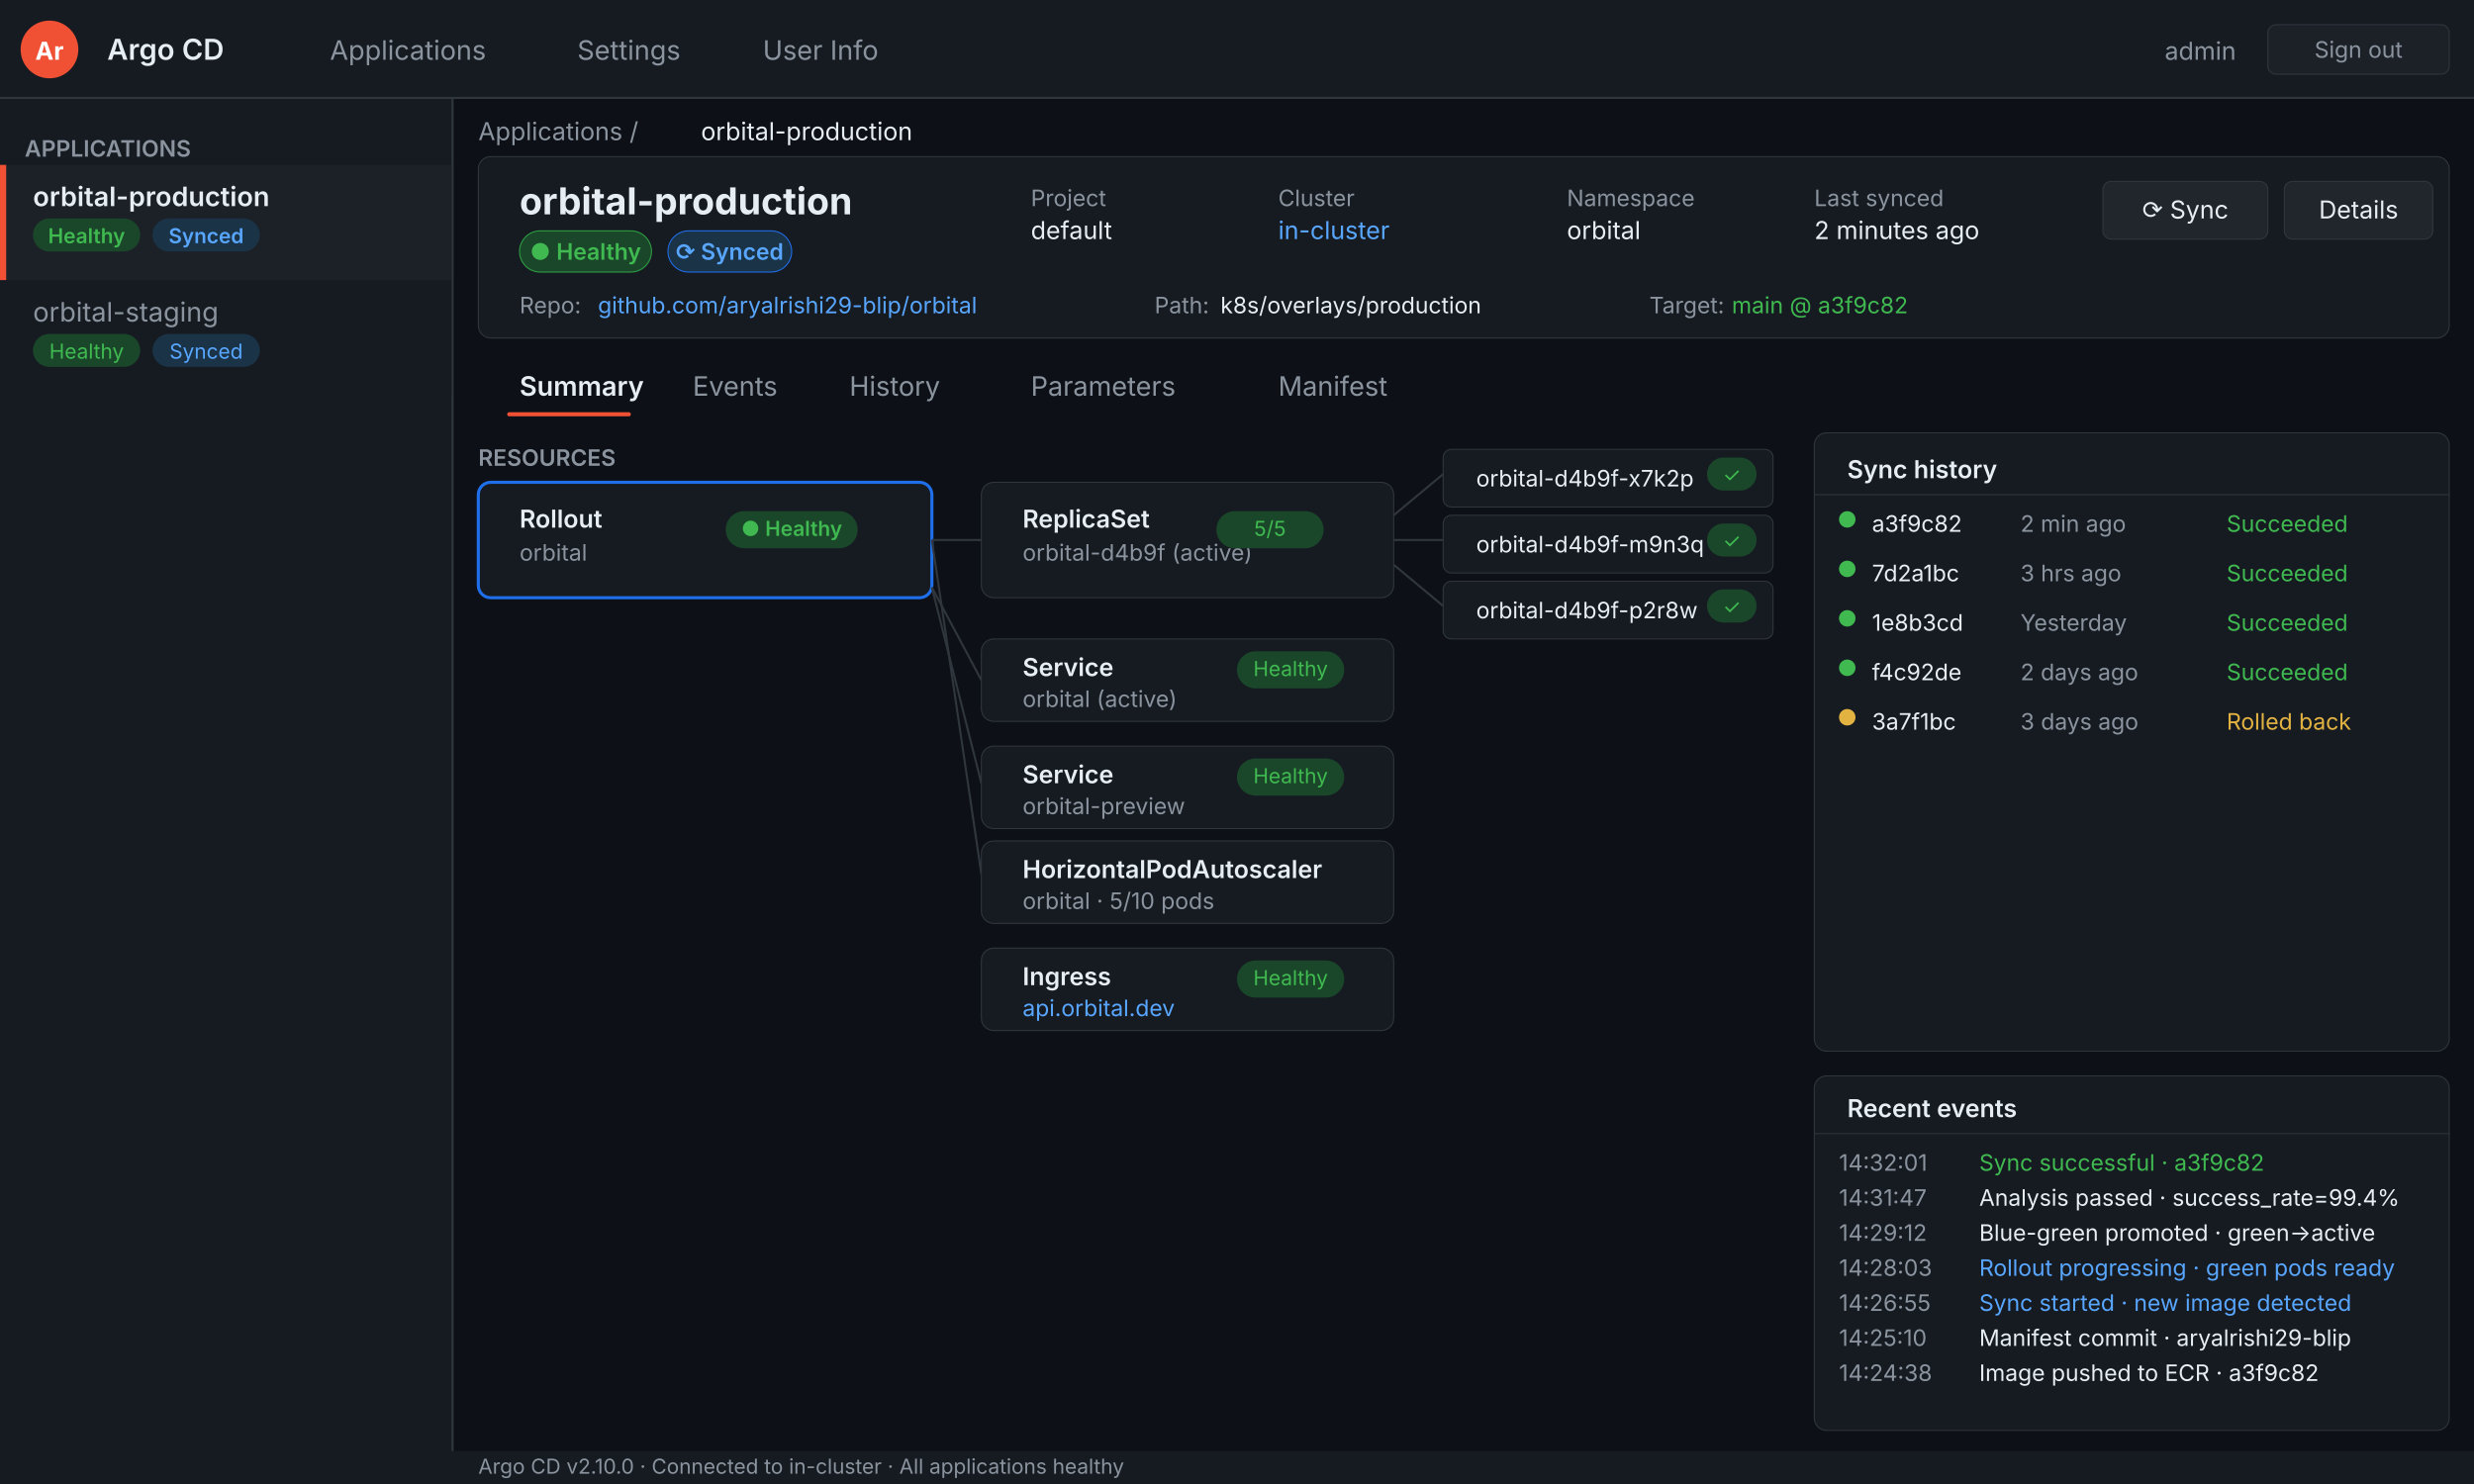
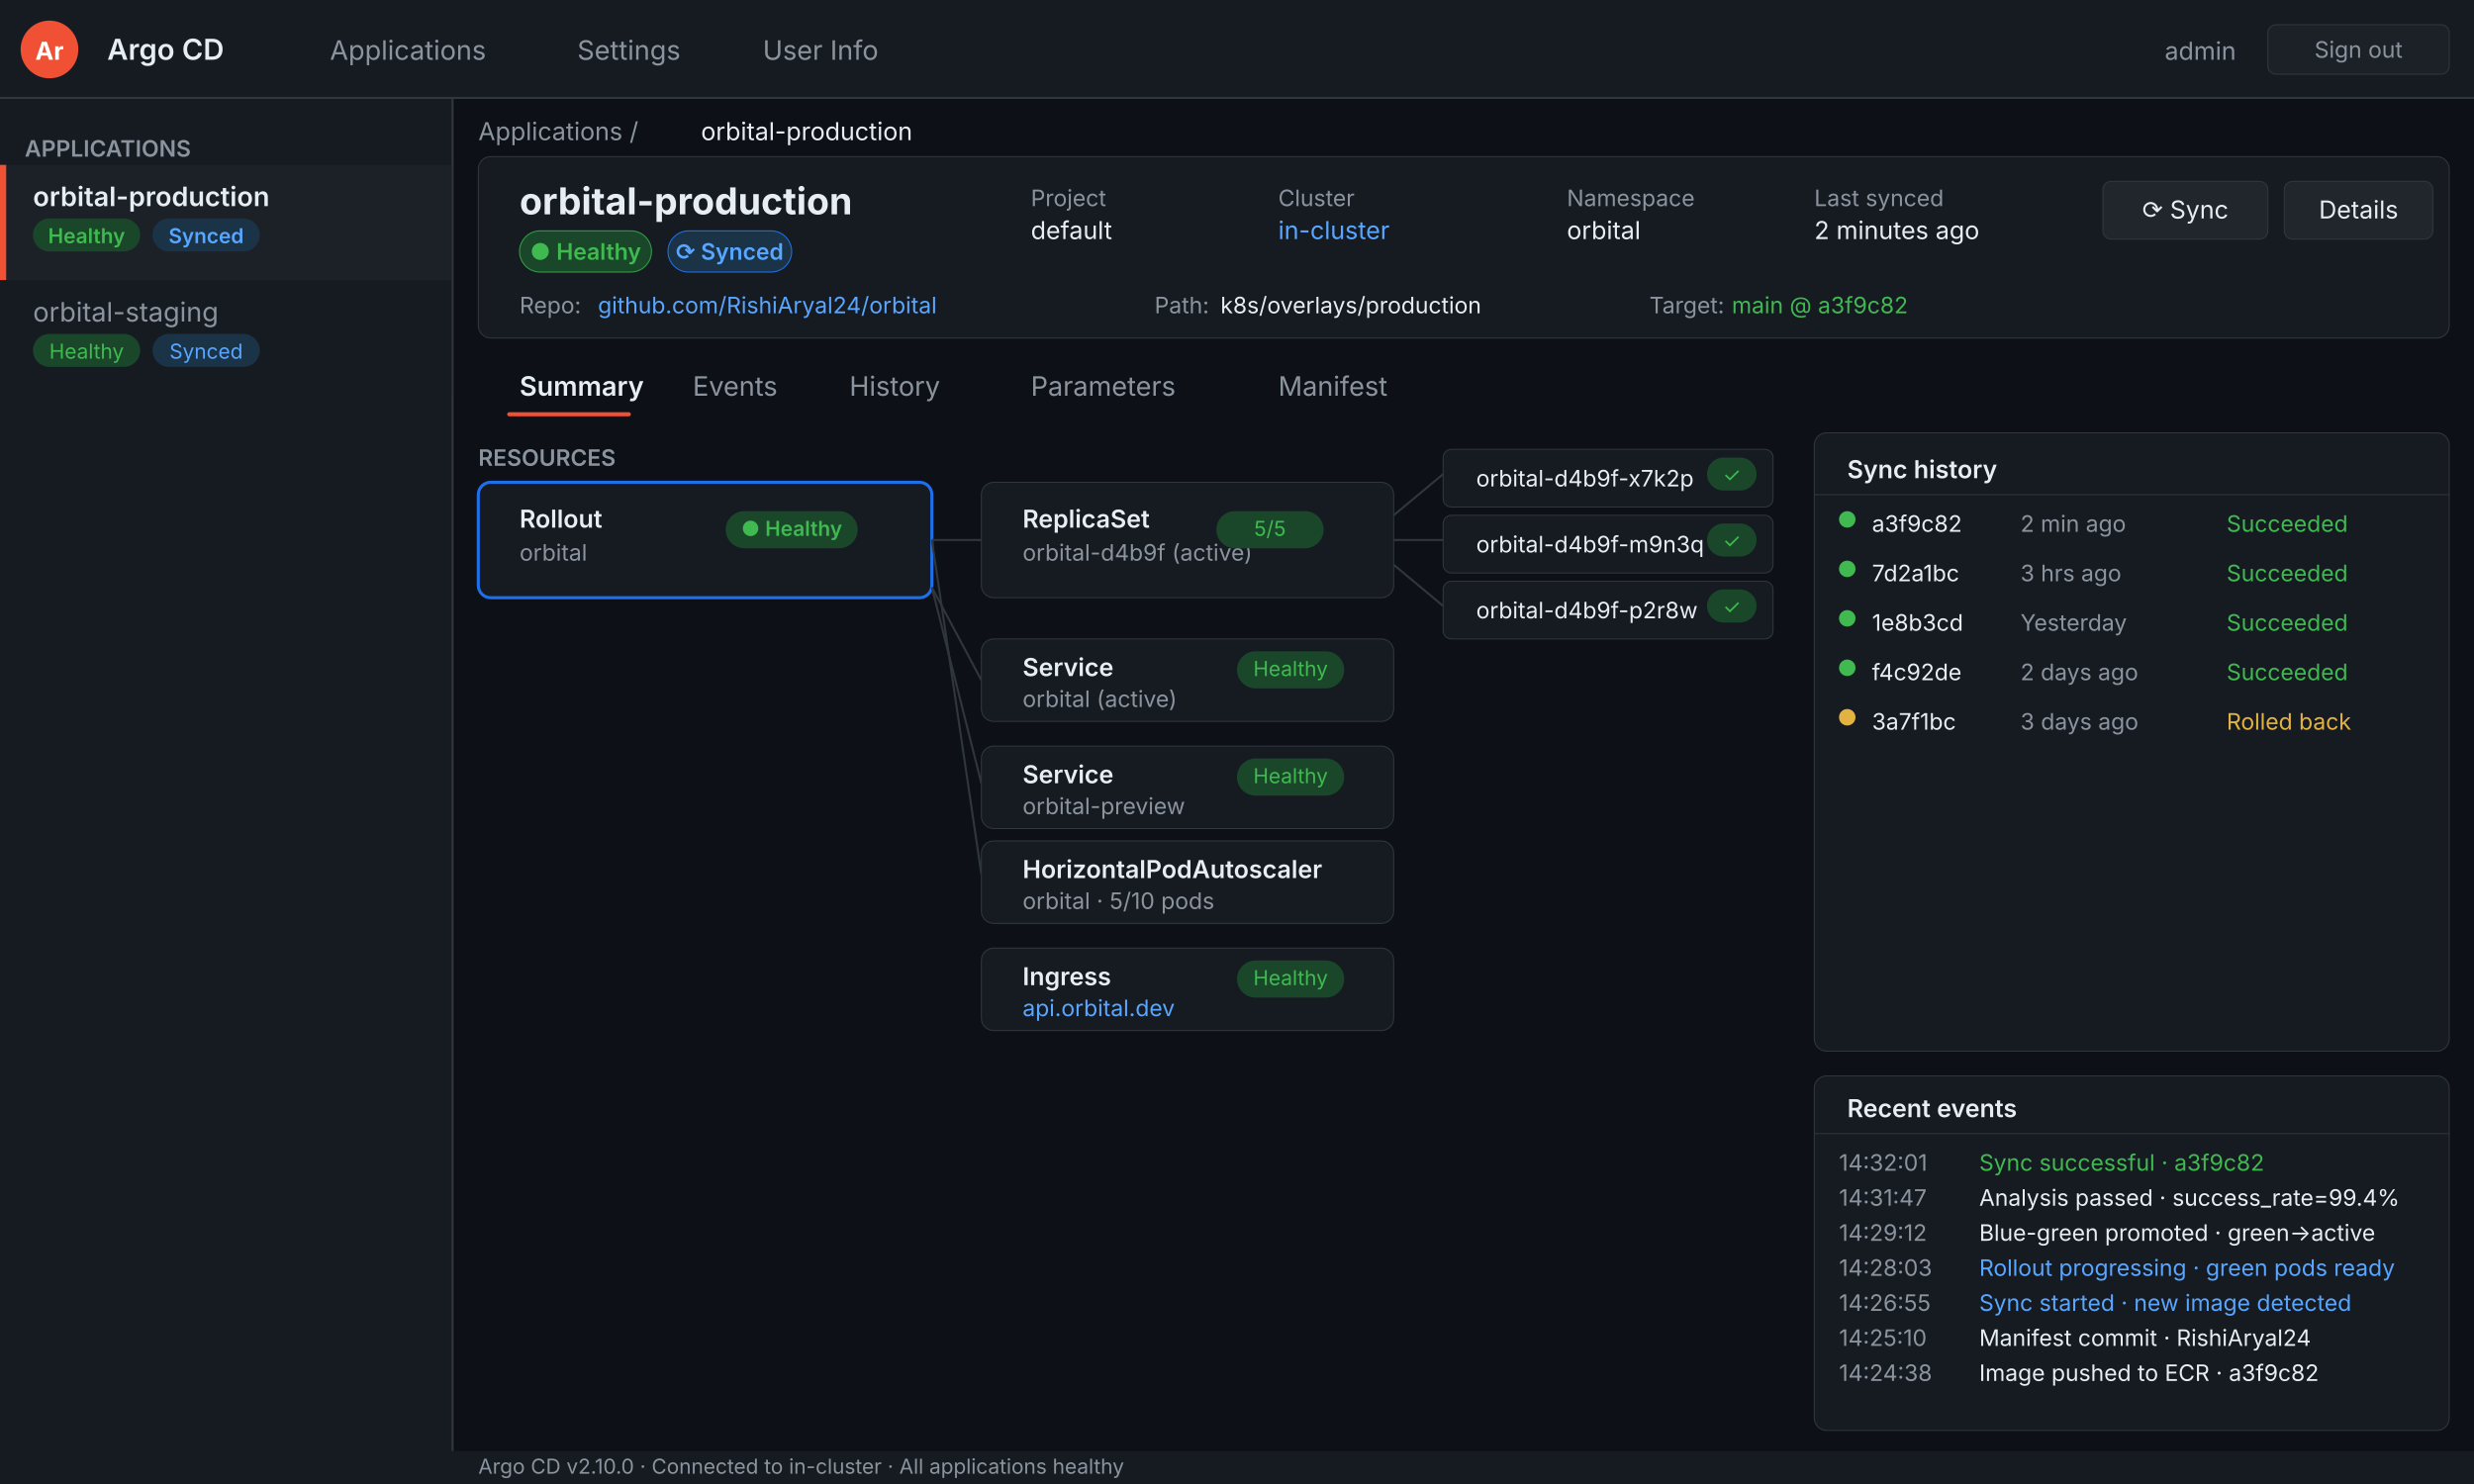
<svg xmlns="http://www.w3.org/2000/svg" width="1200" height="720" viewBox="0 0 1200 720" font-family="Inter,ui-sans-serif,system-ui,sans-serif">
  <rect width="1200" height="720" fill="#0d1117" />
  <rect width="1200" height="48" fill="#161b22" />
  <rect x="0" y="47" width="1200" height="1" fill="#30363d" />
  <circle cx="24" cy="24" r="14" fill="#f05033" />
  <text x="24" y="29" text-anchor="middle" font-size="12" font-weight="700" fill="#fff">Ar</text>
  <text x="52" y="29" font-size="14" font-weight="600" fill="#e6edf3">Argo CD</text>
  <text x="160" y="29" font-size="13" fill="#8b949e">Applications</text>
  <text x="280" y="29" font-size="13" fill="#8b949e">Settings</text>
  <text x="370" y="29" font-size="13" fill="#8b949e">User Info</text>
  <text x="1050" y="29" font-size="12" fill="#8b949e">admin</text>
  <rect x="1100" y="12" width="88" height="24" rx="4" fill="#1c2128" stroke="#30363d" stroke-width="0.5" />
  <text x="1144" y="28" text-anchor="middle" font-size="11" fill="#8b949e">Sign out</text>
  <rect width="220" height="720" fill="#161b22" y="48" />
  <rect x="219" y="48" width="1" height="672" fill="#30363d" />
  <text x="12" y="76" font-size="11" font-weight="600" fill="#8b949e">APPLICATIONS</text>
  <rect x="0" y="80" width="219" height="56" fill="#1c2128" />
  <rect x="0" y="80" width="3" height="56" fill="#f05033" />
  <text x="16" y="100" font-size="13" font-weight="600" fill="#e6edf3">orbital-production</text>
  <rect x="16" y="106" width="52" height="16" rx="8" fill="#1a472a" />
  <text x="42" y="118" text-anchor="middle" font-size="10" font-weight="600" fill="#3fb950">Healthy</text>
  <rect x="74" y="106" width="52" height="16" rx="8" fill="#1a3347" />
  <text x="100" y="118" text-anchor="middle" font-size="10" font-weight="600" fill="#58a6ff">Synced</text>
  <rect x="0" y="136" width="219" height="56" fill="#161b22" />
  <text x="16" y="156" font-size="13" fill="#8b949e">orbital-staging</text>
  <rect x="16" y="162" width="52" height="16" rx="8" fill="#1a472a" />
  <text x="42" y="174" text-anchor="middle" font-size="10" fill="#3fb950">Healthy</text>
  <rect x="74" y="162" width="52" height="16" rx="8" fill="#1a3347" />
  <text x="100" y="174" text-anchor="middle" font-size="10" fill="#58a6ff">Synced</text>
  <text x="232" y="68" font-size="12" fill="#8b949e">Applications /</text>
  <text x="340" y="68" font-size="12" fill="#e6edf3">orbital-production</text>
  <rect x="232" y="76" width="956" height="88" rx="6" fill="#161b22" stroke="#30363d" stroke-width="0.5" />
  <text x="252" y="104" font-size="18" font-weight="700" fill="#e6edf3">orbital-production</text>
  <rect x="252" y="112" width="64" height="20" rx="10" fill="#1a472a" stroke="#2ea043" stroke-width="0.5" />
  <text x="284" y="126" text-anchor="middle" font-size="11" font-weight="600" fill="#3fb950">● Healthy</text>
  <rect x="324" y="112" width="60" height="20" rx="10" fill="#1a3347" stroke="#1f6feb" stroke-width="0.5" />
  <text x="354" y="126" text-anchor="middle" font-size="11" font-weight="600" fill="#58a6ff">⟳ Synced</text>
  <text x="500" y="100" font-size="11" fill="#8b949e">Project</text>
  <text x="500" y="116" font-size="12" fill="#e6edf3">default</text>
  <text x="620" y="100" font-size="11" fill="#8b949e">Cluster</text>
  <text x="620" y="116" font-size="12" fill="#58a6ff">in-cluster</text>
  <text x="760" y="100" font-size="11" fill="#8b949e">Namespace</text>
  <text x="760" y="116" font-size="12" fill="#e6edf3">orbital</text>
  <text x="880" y="100" font-size="11" fill="#8b949e">Last synced</text>
  <text x="880" y="116" font-size="12" fill="#e6edf3">2 minutes ago</text>
  <text x="252" y="152" font-size="11" fill="#8b949e">Repo:</text>
-   <text x="290" y="152" font-size="11" fill="#58a6ff">github.com/aryalrishi29-blip/orbital</text>
+   <text x="290" y="152" font-size="11" fill="#58a6ff">github.com/RishiAryal24/orbital</text>
  <text x="560" y="152" font-size="11" fill="#8b949e">Path:</text>
  <text x="592" y="152" font-size="11" fill="#e6edf3">k8s/overlays/production</text>
  <text x="800" y="152" font-size="11" fill="#8b949e">Target:</text>
  <text x="840" y="152" font-size="11" fill="#3fb950">main @ a3f9c82</text>
  <rect x="1020" y="88" width="80" height="28" rx="4" fill="#21262d" stroke="#30363d" stroke-width="0.5" />
  <text x="1060" y="106" text-anchor="middle" font-size="12" fill="#e6edf3">⟳ Sync</text>
  <rect x="1108" y="88" width="72" height="28" rx="4" fill="#21262d" stroke="#30363d" stroke-width="0.5" />
  <text x="1144" y="106" text-anchor="middle" font-size="12" fill="#e6edf3">Details</text>
  <rect x="232" y="172" width="956" height="32" fill="#0d1117" />
  <text x="252" y="192" font-size="13" font-weight="600" fill="#e6edf3">Summary</text>
  <rect x="246" y="200" width="60" height="2" rx="1" fill="#f05033" />
  <text x="336" y="192" font-size="13" fill="#8b949e">Events</text>
  <text x="412" y="192" font-size="13" fill="#8b949e">History</text>
  <text x="500" y="192" font-size="13" fill="#8b949e">Parameters</text>
  <text x="620" y="192" font-size="13" fill="#8b949e">Manifest</text>
  <text x="232" y="226" font-size="11" font-weight="600" fill="#8b949e">RESOURCES</text>
  <rect x="232" y="234" width="220" height="56" rx="6" fill="#161b22" stroke="#1f6feb" stroke-width="1.5" />
  <text x="252" y="256" font-size="12" font-weight="600" fill="#e6edf3">Rollout</text>
  <text x="252" y="272" font-size="11" fill="#8b949e">orbital</text>
  <rect x="352" y="248" width="64" height="18" rx="9" fill="#1a472a" />
  <text x="384" y="260" text-anchor="middle" font-size="10" font-weight="600" fill="#3fb950">● Healthy</text>
  <line x1="452" y1="262" x2="476" y2="262" stroke="#30363d" stroke-width="1" />
  <rect x="476" y="234" width="200" height="56" rx="6" fill="#161b22" stroke="#30363d" stroke-width="0.5" />
  <text x="496" y="256" font-size="12" font-weight="600" fill="#e6edf3">ReplicaSet</text>
  <text x="496" y="272" font-size="11" fill="#8b949e">orbital-d4b9f (active)</text>
  <rect x="590" y="248" width="52" height="18" rx="9" fill="#1a472a" />
  <text x="616" y="260" text-anchor="middle" font-size="10" fill="#3fb950">5/5</text>
  <line x1="676" y1="250" x2="700" y2="230" stroke="#30363d" stroke-width="1" />
  <line x1="676" y1="262" x2="700" y2="262" stroke="#30363d" stroke-width="1" />
  <line x1="676" y1="274" x2="700" y2="294" stroke="#30363d" stroke-width="1" />
  <rect x="700" y="218" width="160" height="28" rx="4" fill="#161b22" stroke="#30363d" stroke-width="0.5" />
  <text x="716" y="236" font-size="11" fill="#e6edf3">orbital-d4b9f-x7k2p</text>
  <rect x="828" y="222" width="24" height="16" rx="8" fill="#1a472a" />
  <text x="840" y="234" text-anchor="middle" font-size="10" fill="#3fb950">✓</text>
  <rect x="700" y="250" width="160" height="28" rx="4" fill="#161b22" stroke="#30363d" stroke-width="0.5" />
  <text x="716" y="268" font-size="11" fill="#e6edf3">orbital-d4b9f-m9n3q</text>
  <rect x="828" y="254" width="24" height="16" rx="8" fill="#1a472a" />
  <text x="840" y="266" text-anchor="middle" font-size="10" fill="#3fb950">✓</text>
  <rect x="700" y="282" width="160" height="28" rx="4" fill="#161b22" stroke="#30363d" stroke-width="0.5" />
  <text x="716" y="300" font-size="11" fill="#e6edf3">orbital-d4b9f-p2r8w</text>
  <rect x="828" y="286" width="24" height="16" rx="8" fill="#1a472a" />
  <text x="840" y="298" text-anchor="middle" font-size="10" fill="#3fb950">✓</text>
  <line x1="452" y1="285" x2="476" y2="330" stroke="#30363d" stroke-width="1" />
  <rect x="476" y="310" width="200" height="40" rx="6" fill="#161b22" stroke="#30363d" stroke-width="0.5" />
  <text x="496" y="328" font-size="12" font-weight="600" fill="#e6edf3">Service</text>
  <text x="496" y="343" font-size="11" fill="#8b949e">orbital (active)</text>
  <rect x="600" y="316" width="52" height="18" rx="9" fill="#1a472a" />
  <text x="626" y="328" text-anchor="middle" font-size="10" fill="#3fb950">Healthy</text>
  <line x1="452" y1="285" x2="476" y2="380" stroke="#30363d" stroke-width="1" />
  <rect x="476" y="362" width="200" height="40" rx="6" fill="#161b22" stroke="#30363d" stroke-width="0.5" />
  <text x="496" y="380" font-size="12" font-weight="600" fill="#e6edf3">Service</text>
  <text x="496" y="395" font-size="11" fill="#8b949e">orbital-preview</text>
  <rect x="600" y="368" width="52" height="18" rx="9" fill="#1a472a" />
  <text x="626" y="380" text-anchor="middle" font-size="10" fill="#3fb950">Healthy</text>
  <line x1="452" y1="262" x2="476" y2="424" stroke="#30363d" stroke-width="1" />
  <rect x="476" y="408" width="200" height="40" rx="6" fill="#161b22" stroke="#30363d" stroke-width="0.5" />
  <text x="496" y="426" font-size="12" font-weight="600" fill="#e6edf3">HorizontalPodAutoscaler</text>
  <text x="496" y="441" font-size="11" fill="#8b949e">orbital · 5/10 pods</text>
  <rect x="476" y="460" width="200" height="40" rx="6" fill="#161b22" stroke="#30363d" stroke-width="0.5" />
  <text x="496" y="478" font-size="12" font-weight="600" fill="#e6edf3">Ingress</text>
  <text x="496" y="493" font-size="11" fill="#58a6ff">api.orbital.dev</text>
  <rect x="600" y="466" width="52" height="18" rx="9" fill="#1a472a" />
  <text x="626" y="478" text-anchor="middle" font-size="10" fill="#3fb950">Healthy</text>
  <rect x="880" y="210" width="308" height="300" rx="6" fill="#161b22" stroke="#30363d" stroke-width="0.5" />
  <text x="896" y="232" font-size="12" font-weight="600" fill="#e6edf3">Sync history</text>
  <line x1="880" y1="240" x2="1188" y2="240" stroke="#30363d" stroke-width="0.5" />
  <rect x="892" y="248" width="8" height="8" rx="4" fill="#3fb950" />
  <text x="908" y="258" font-size="11" fill="#e6edf3">a3f9c82</text>
  <text x="980" y="258" font-size="11" fill="#8b949e">2 min ago</text>
  <text x="1080" y="258" font-size="11" fill="#3fb950">Succeeded</text>
  <rect x="892" y="272" width="8" height="8" rx="4" fill="#3fb950" />
  <text x="908" y="282" font-size="11" fill="#e6edf3">7d2a1bc</text>
  <text x="980" y="282" font-size="11" fill="#8b949e">3 hrs ago</text>
  <text x="1080" y="282" font-size="11" fill="#3fb950">Succeeded</text>
  <rect x="892" y="296" width="8" height="8" rx="4" fill="#3fb950" />
  <text x="908" y="306" font-size="11" fill="#e6edf3">1e8b3cd</text>
  <text x="980" y="306" font-size="11" fill="#8b949e">Yesterday</text>
  <text x="1080" y="306" font-size="11" fill="#3fb950">Succeeded</text>
  <rect x="892" y="320" width="8" height="8" rx="4" fill="#3fb950" />
  <text x="908" y="330" font-size="11" fill="#e6edf3">f4c92de</text>
  <text x="980" y="330" font-size="11" fill="#8b949e">2 days ago</text>
  <text x="1080" y="330" font-size="11" fill="#3fb950">Succeeded</text>
  <rect x="892" y="344" width="8" height="8" rx="4" fill="#e3b341" />
  <text x="908" y="354" font-size="11" fill="#e6edf3">3a7f1bc</text>
  <text x="980" y="354" font-size="11" fill="#8b949e">3 days ago</text>
  <text x="1080" y="354" font-size="11" fill="#e3b341">Rolled back</text>
  <rect x="880" y="522" width="308" height="172" rx="6" fill="#161b22" stroke="#30363d" stroke-width="0.5" />
  <text x="896" y="542" font-size="12" font-weight="600" fill="#e6edf3">Recent events</text>
  <line x1="880" y1="550" x2="1188" y2="550" stroke="#30363d" stroke-width="0.5" />
  <text x="892" y="568" font-size="11" fill="#8b949e">14:32:01</text>
  <text x="960" y="568" font-size="11" fill="#3fb950">Sync successful · a3f9c82</text>
  <text x="892" y="585" font-size="11" fill="#8b949e">14:31:47</text>
  <text x="960" y="585" font-size="11" fill="#e6edf3">Analysis passed · success_rate=99.4%</text>
  <text x="892" y="602" font-size="11" fill="#8b949e">14:29:12</text>
  <text x="960" y="602" font-size="11" fill="#e6edf3">Blue-green promoted · green→active</text>
  <text x="892" y="619" font-size="11" fill="#8b949e">14:28:03</text>
  <text x="960" y="619" font-size="11" fill="#58a6ff">Rollout progressing · green pods ready</text>
  <text x="892" y="636" font-size="11" fill="#8b949e">14:26:55</text>
  <text x="960" y="636" font-size="11" fill="#58a6ff">Sync started · new image detected</text>
  <text x="892" y="653" font-size="11" fill="#8b949e">14:25:10</text>
-   <text x="960" y="653" font-size="11" fill="#e6edf3">Manifest commit · aryalrishi29-blip</text>
+   <text x="960" y="653" font-size="11" fill="#e6edf3">Manifest commit · RishiAryal24</text>
  <text x="892" y="670" font-size="11" fill="#8b949e">14:24:38</text>
  <text x="960" y="670" font-size="11" fill="#e6edf3">Image pushed to ECR · a3f9c82</text>
  <rect x="0" y="704" width="1200" height="16" fill="#161b22" />
  <text x="232" y="715" font-size="10" fill="#8b949e">Argo CD v2.10.0 · Connected to in-cluster · All applications healthy</text>
</svg>
